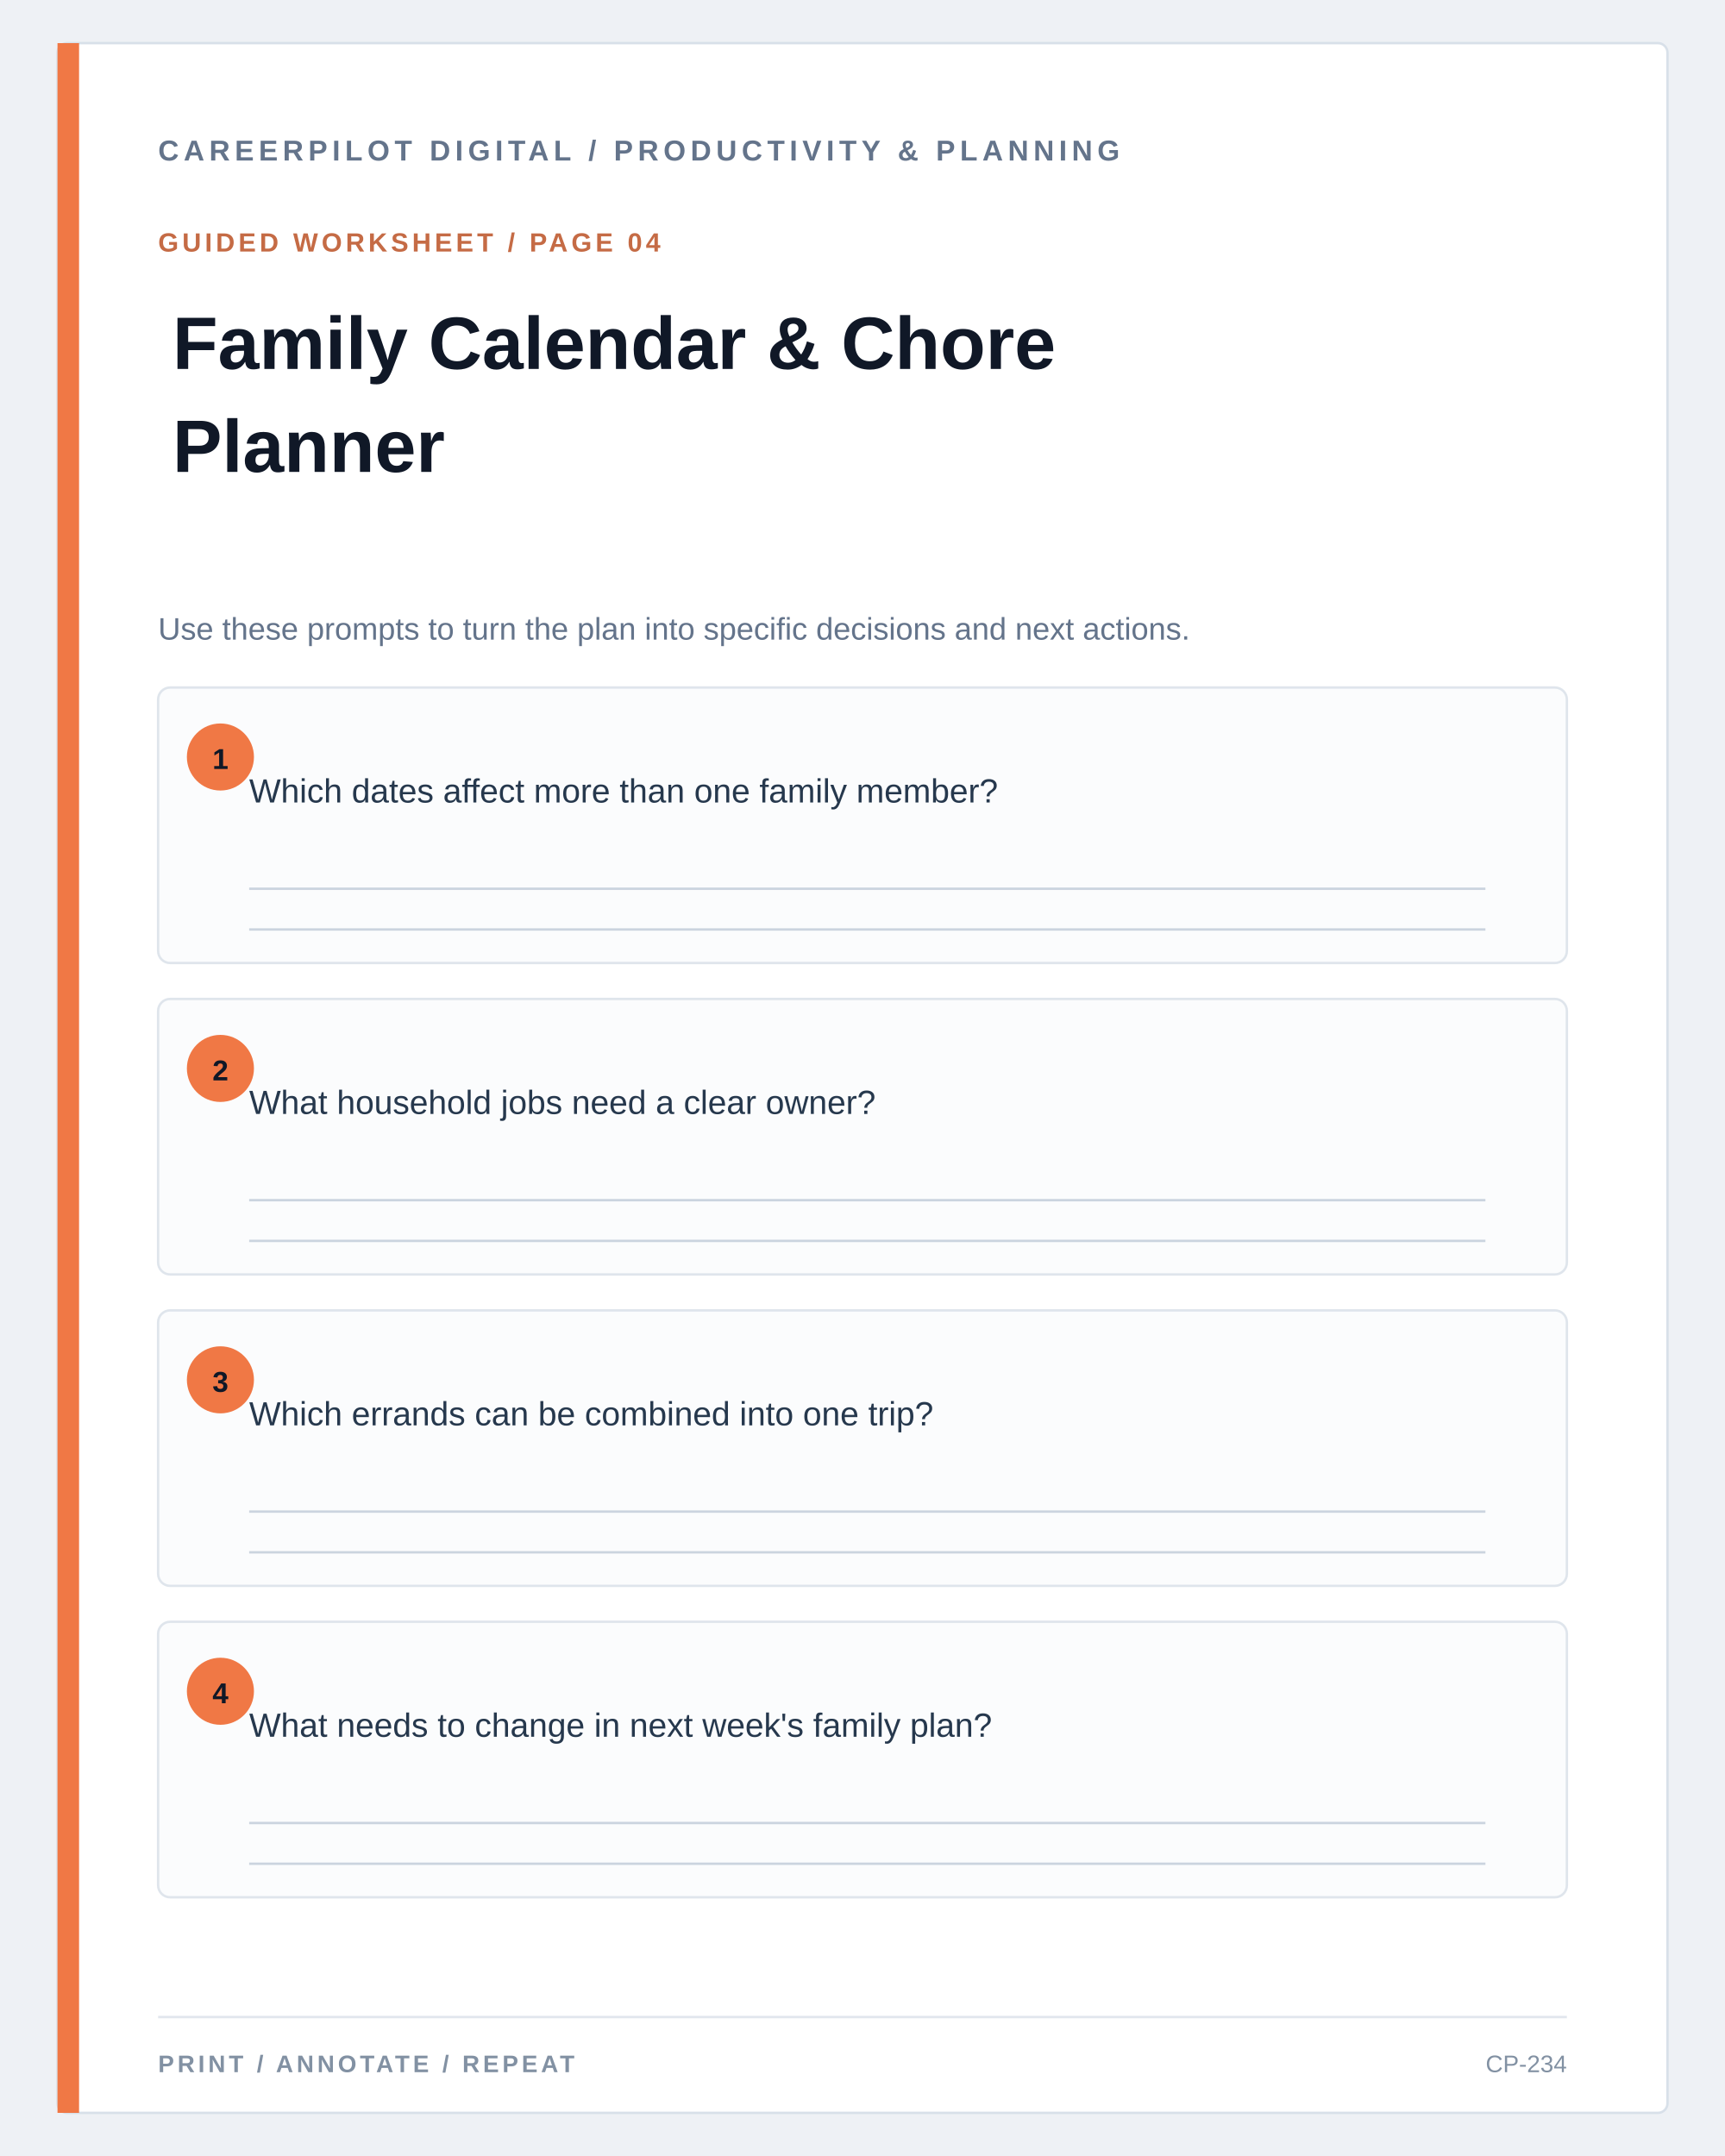
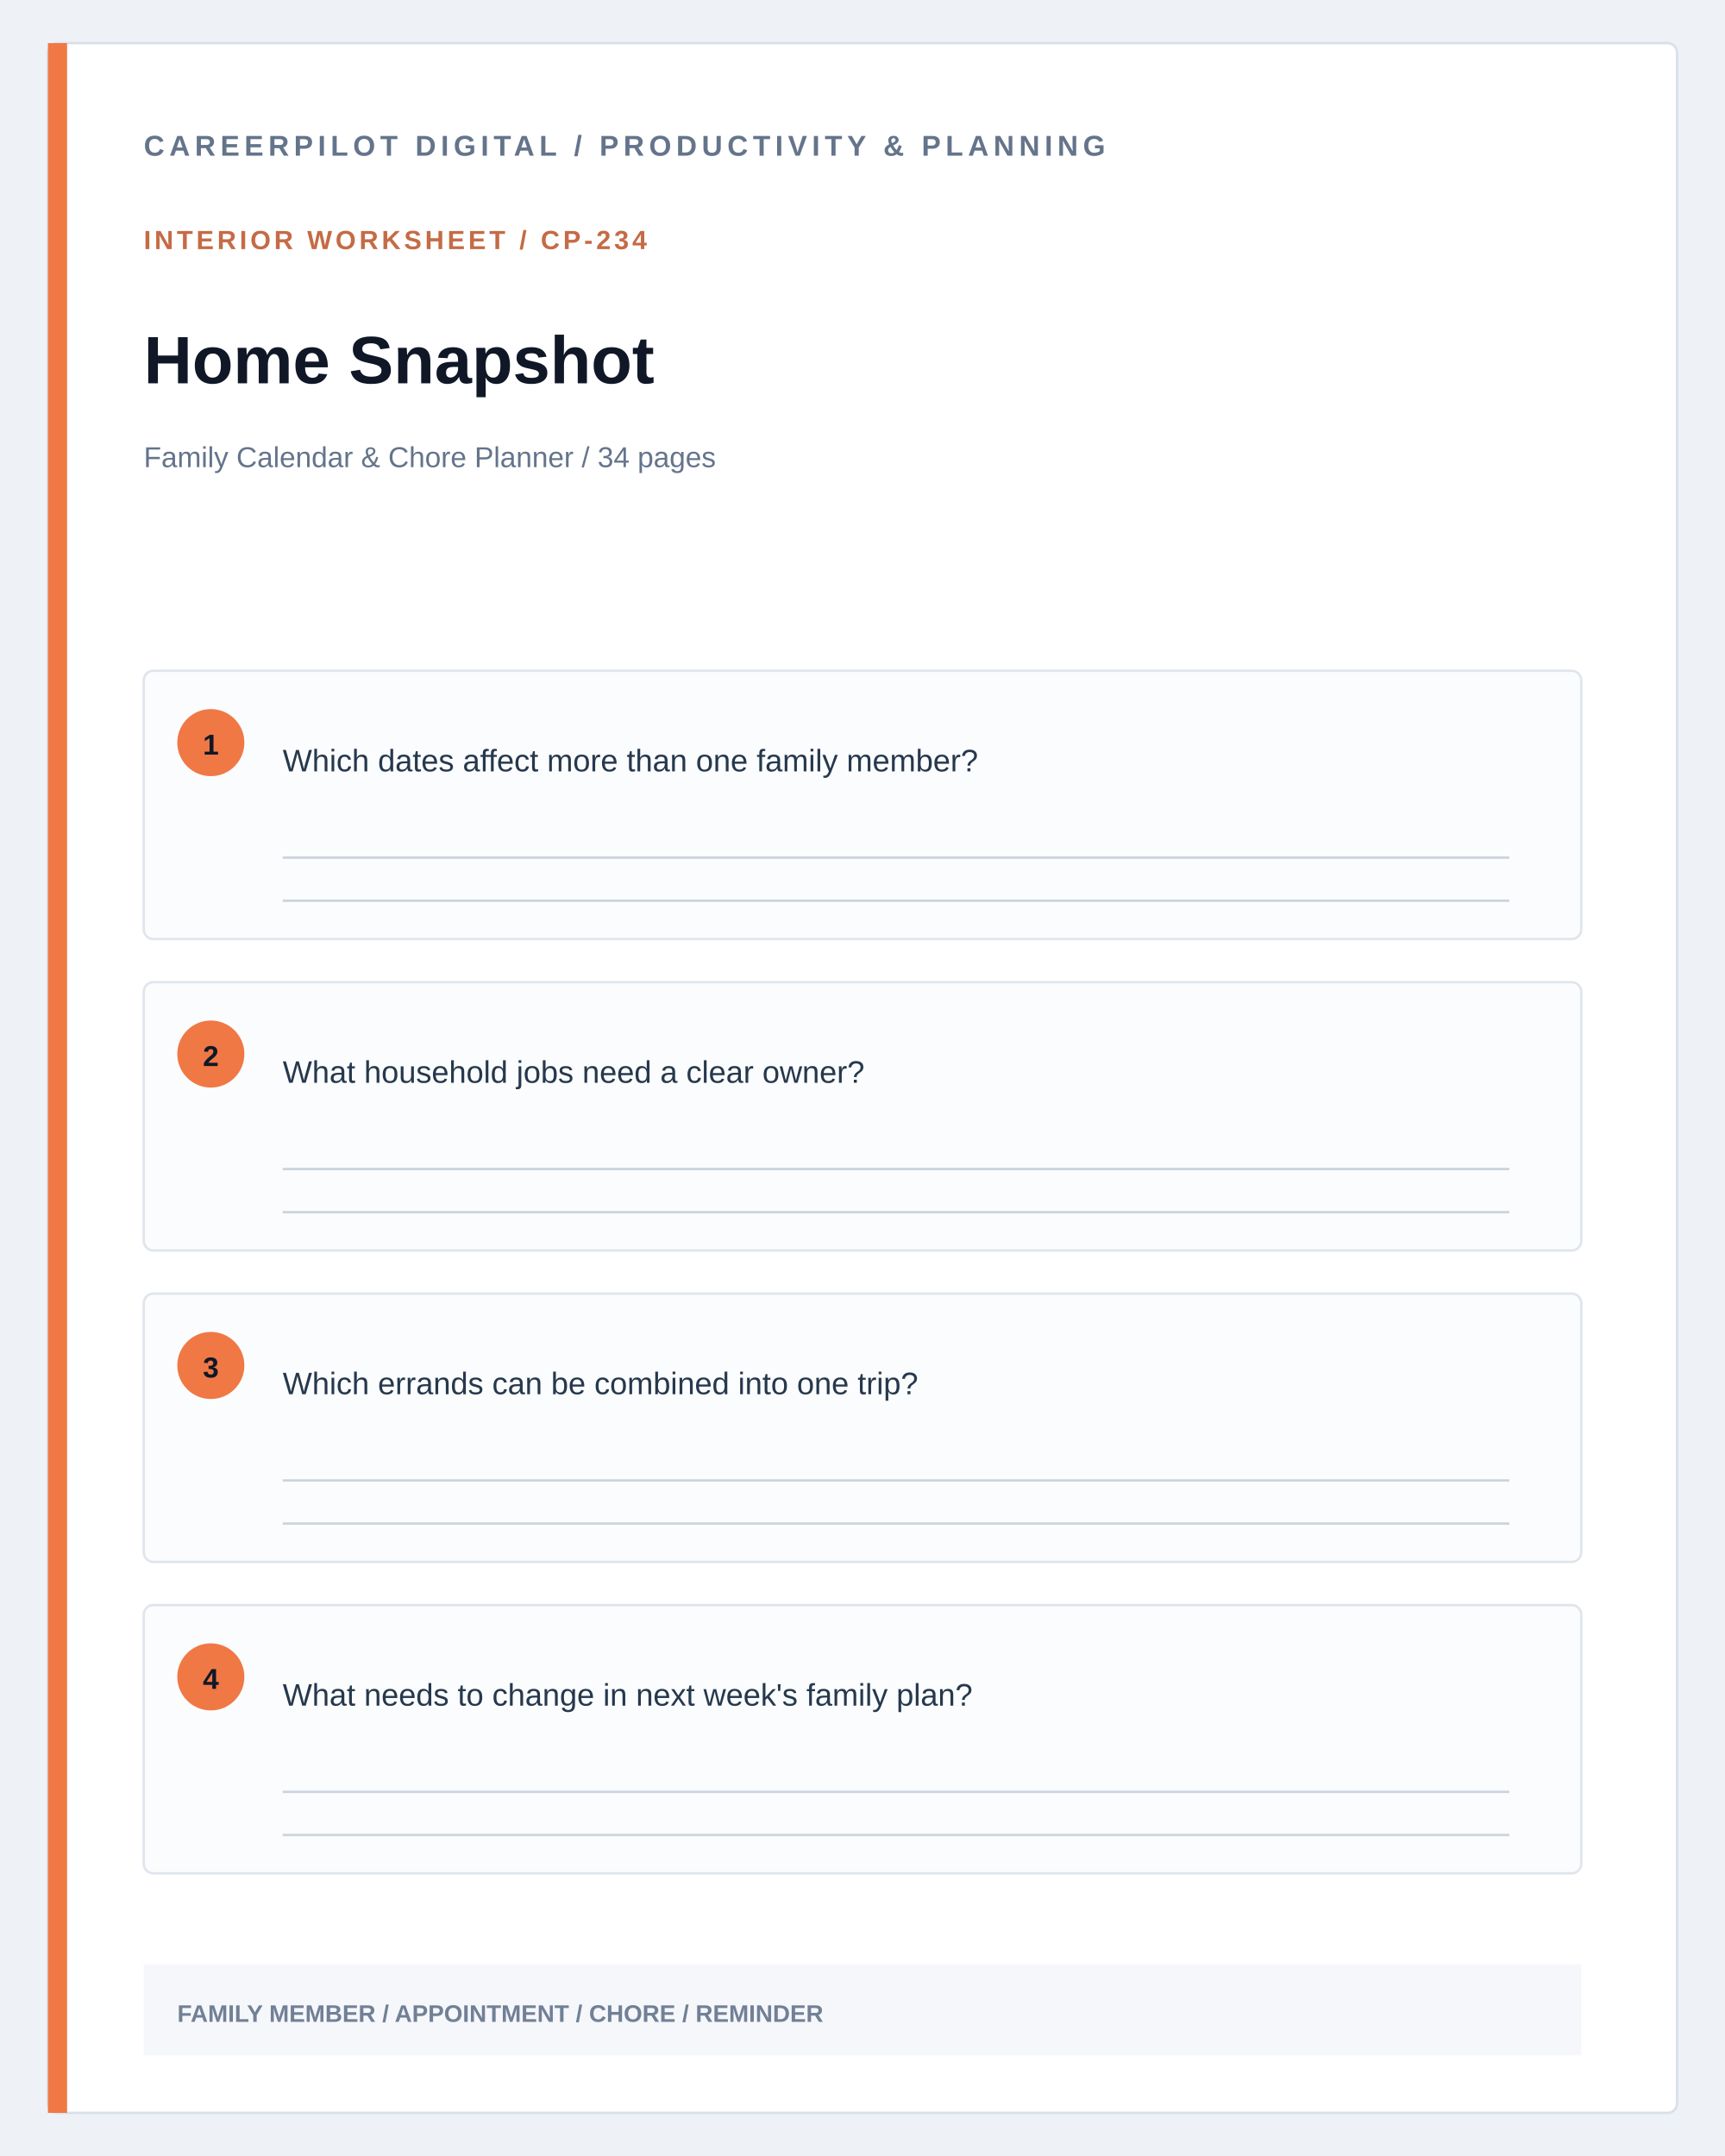
- <svg xmlns="http://www.w3.org/2000/svg" width="720" height="900" viewBox="0 0 720 900" role="img" aria-label="Family Calendar &amp; Chore Planner guided worksheet interior page">
+ <svg xmlns="http://www.w3.org/2000/svg" width="720" height="900" viewBox="0 0 720 900">
  <rect width="720" height="900" fill="#eef1f5" />
-   <rect x="24" y="18" width="672" height="864" rx="4" fill="#ffffff" stroke="#d8e0e9" />
-   <rect x="24" y="18" width="9" height="864" fill="#f07845" />
-   <text x="66" y="67" font-family="Arial,sans-serif" font-size="12" font-weight="700" letter-spacing="2" fill="#64748b">CAREERPILOT DIGITAL  /  PRODUCTIVITY &amp; PLANNING</text>
-   <text x="66" y="105" font-family="Arial,sans-serif" font-size="11" font-weight="700" letter-spacing="1.5" fill="#c56b45">GUIDED WORKSHEET  /  PAGE 04</text>
-   <text x="72" y="154" font-family="Arial,Helvetica,sans-serif" font-size="31" font-weight="700" fill="#101827">Family Calendar &amp; Chore</text>
-   <text x="72" y="197" font-family="Arial,Helvetica,sans-serif" font-size="31" font-weight="700" fill="#101827">Planner</text>
-   <text x="66" y="267" font-family="Arial,sans-serif" font-size="13" fill="#64748b">Use these prompts to turn the plan into specific decisions and next actions.</text>
-   <rect x="66" y="287" width="588" height="115" rx="5" fill="#fbfcfd" stroke="#dfe5ec" />
-   <circle cx="92" cy="316" r="14" fill="#f07845" />
-   <text x="92" y="321" text-anchor="middle" font-family="Arial,sans-serif" font-size="12" font-weight="700" fill="#101827">1</text>
-   <text x="104" y="335" font-family="Arial,Helvetica,sans-serif" font-size="14" fill="#26384d">Which dates affect more than one family member?</text>
-   <line x1="104" y1="371" x2="620" y2="371" stroke="#cbd4df" />
-   <line x1="104" y1="388" x2="620" y2="388" stroke="#cbd4df" />
-   <rect x="66" y="417" width="588" height="115" rx="5" fill="#fbfcfd" stroke="#dfe5ec" />
-   <circle cx="92" cy="446" r="14" fill="#f07845" />
-   <text x="92" y="451" text-anchor="middle" font-family="Arial,sans-serif" font-size="12" font-weight="700" fill="#101827">2</text>
-   <text x="104" y="465" font-family="Arial,Helvetica,sans-serif" font-size="14" fill="#26384d">What household jobs need a clear owner?</text>
-   <line x1="104" y1="501" x2="620" y2="501" stroke="#cbd4df" />
-   <line x1="104" y1="518" x2="620" y2="518" stroke="#cbd4df" />
-   <rect x="66" y="547" width="588" height="115" rx="5" fill="#fbfcfd" stroke="#dfe5ec" />
-   <circle cx="92" cy="576" r="14" fill="#f07845" />
-   <text x="92" y="581" text-anchor="middle" font-family="Arial,sans-serif" font-size="12" font-weight="700" fill="#101827">3</text>
-   <text x="104" y="595" font-family="Arial,Helvetica,sans-serif" font-size="14" fill="#26384d">Which errands can be combined into one trip?</text>
-   <line x1="104" y1="631" x2="620" y2="631" stroke="#cbd4df" />
-   <line x1="104" y1="648" x2="620" y2="648" stroke="#cbd4df" />
-   <rect x="66" y="677" width="588" height="115" rx="5" fill="#fbfcfd" stroke="#dfe5ec" />
-   <circle cx="92" cy="706" r="14" fill="#f07845" />
-   <text x="92" y="711" text-anchor="middle" font-family="Arial,sans-serif" font-size="12" font-weight="700" fill="#101827">4</text>
-   <text x="104" y="725" font-family="Arial,Helvetica,sans-serif" font-size="14" fill="#26384d">What needs to change in next week's family plan?</text>
-   <line x1="104" y1="761" x2="620" y2="761" stroke="#cbd4df" />
-   <line x1="104" y1="778" x2="620" y2="778" stroke="#cbd4df" />
-   <line x1="66" y1="842" x2="654" y2="842" stroke="#e1e6ed" />
-   <text x="66" y="865" font-family="Arial,sans-serif" font-size="10" font-weight="600" letter-spacing="1.4" fill="#8291a3">PRINT  /  ANNOTATE  /  REPEAT</text>
-   <text x="654" y="865" text-anchor="end" font-family="Arial,sans-serif" font-size="10" fill="#8291a3">CP-234</text>
+   <rect x="20" y="18" width="680" height="864" rx="4" fill="#fff" stroke="#d8e0e9" />
+   <rect x="20" y="18" width="8" height="864" fill="#f07845" />
+   <text x="60" y="65" font-family="Arial" font-size="12" font-weight="700" letter-spacing="2" fill="#64748b">CAREERPILOT DIGITAL / PRODUCTIVITY &amp; PLANNING</text>
+   <text x="60" y="104" font-family="Arial" font-size="11" font-weight="700" letter-spacing="1.4" fill="#c56b45">INTERIOR WORKSHEET / CP-234</text>
+   <text x="60" y="160" font-family="Arial" font-size="28" font-weight="700" fill="#101827">Home Snapshot</text>
+   <text x="60" y="195" font-family="Arial" font-size="12" fill="#64748b">Family Calendar &amp; Chore Planner / 34 pages</text>
+   <rect x="60" y="280" width="600" height="112" rx="4" fill="#fbfcfd" stroke="#dfe5ec" />
+   <circle cx="88" cy="310" r="14" fill="#f07845" />
+   <text x="88" y="315" text-anchor="middle" font-family="Arial" font-size="12" font-weight="700" fill="#101827">1</text>
+   <text x="118" y="322" font-family="Arial" font-size="13" fill="#26384d">Which dates affect more than one family member?</text>
+   <line x1="118" y1="358" x2="630" y2="358" stroke="#cbd4df" />
+   <line x1="118" y1="376" x2="630" y2="376" stroke="#cbd4df" />
+   <rect x="60" y="410" width="600" height="112" rx="4" fill="#fbfcfd" stroke="#dfe5ec" />
+   <circle cx="88" cy="440" r="14" fill="#f07845" />
+   <text x="88" y="445" text-anchor="middle" font-family="Arial" font-size="12" font-weight="700" fill="#101827">2</text>
+   <text x="118" y="452" font-family="Arial" font-size="13" fill="#26384d">What household jobs need a clear owner?</text>
+   <line x1="118" y1="488" x2="630" y2="488" stroke="#cbd4df" />
+   <line x1="118" y1="506" x2="630" y2="506" stroke="#cbd4df" />
+   <rect x="60" y="540" width="600" height="112" rx="4" fill="#fbfcfd" stroke="#dfe5ec" />
+   <circle cx="88" cy="570" r="14" fill="#f07845" />
+   <text x="88" y="575" text-anchor="middle" font-family="Arial" font-size="12" font-weight="700" fill="#101827">3</text>
+   <text x="118" y="582" font-family="Arial" font-size="13" fill="#26384d">Which errands can be combined into one trip?</text>
+   <line x1="118" y1="618" x2="630" y2="618" stroke="#cbd4df" />
+   <line x1="118" y1="636" x2="630" y2="636" stroke="#cbd4df" />
+   <rect x="60" y="670" width="600" height="112" rx="4" fill="#fbfcfd" stroke="#dfe5ec" />
+   <circle cx="88" cy="700" r="14" fill="#f07845" />
+   <text x="88" y="705" text-anchor="middle" font-family="Arial" font-size="12" font-weight="700" fill="#101827">4</text>
+   <text x="118" y="712" font-family="Arial" font-size="13" fill="#26384d">What needs to change in next week's family plan?</text>
+   <line x1="118" y1="748" x2="630" y2="748" stroke="#cbd4df" />
+   <line x1="118" y1="766" x2="630" y2="766" stroke="#cbd4df" />
+   <rect x="60" y="820" width="600" height="38" fill="#f5f7fa" />
+   <text x="74" y="844" font-family="Arial" font-size="10" font-weight="700" fill="#718096">FAMILY MEMBER / APPOINTMENT / CHORE / REMINDER</text>
</svg>
